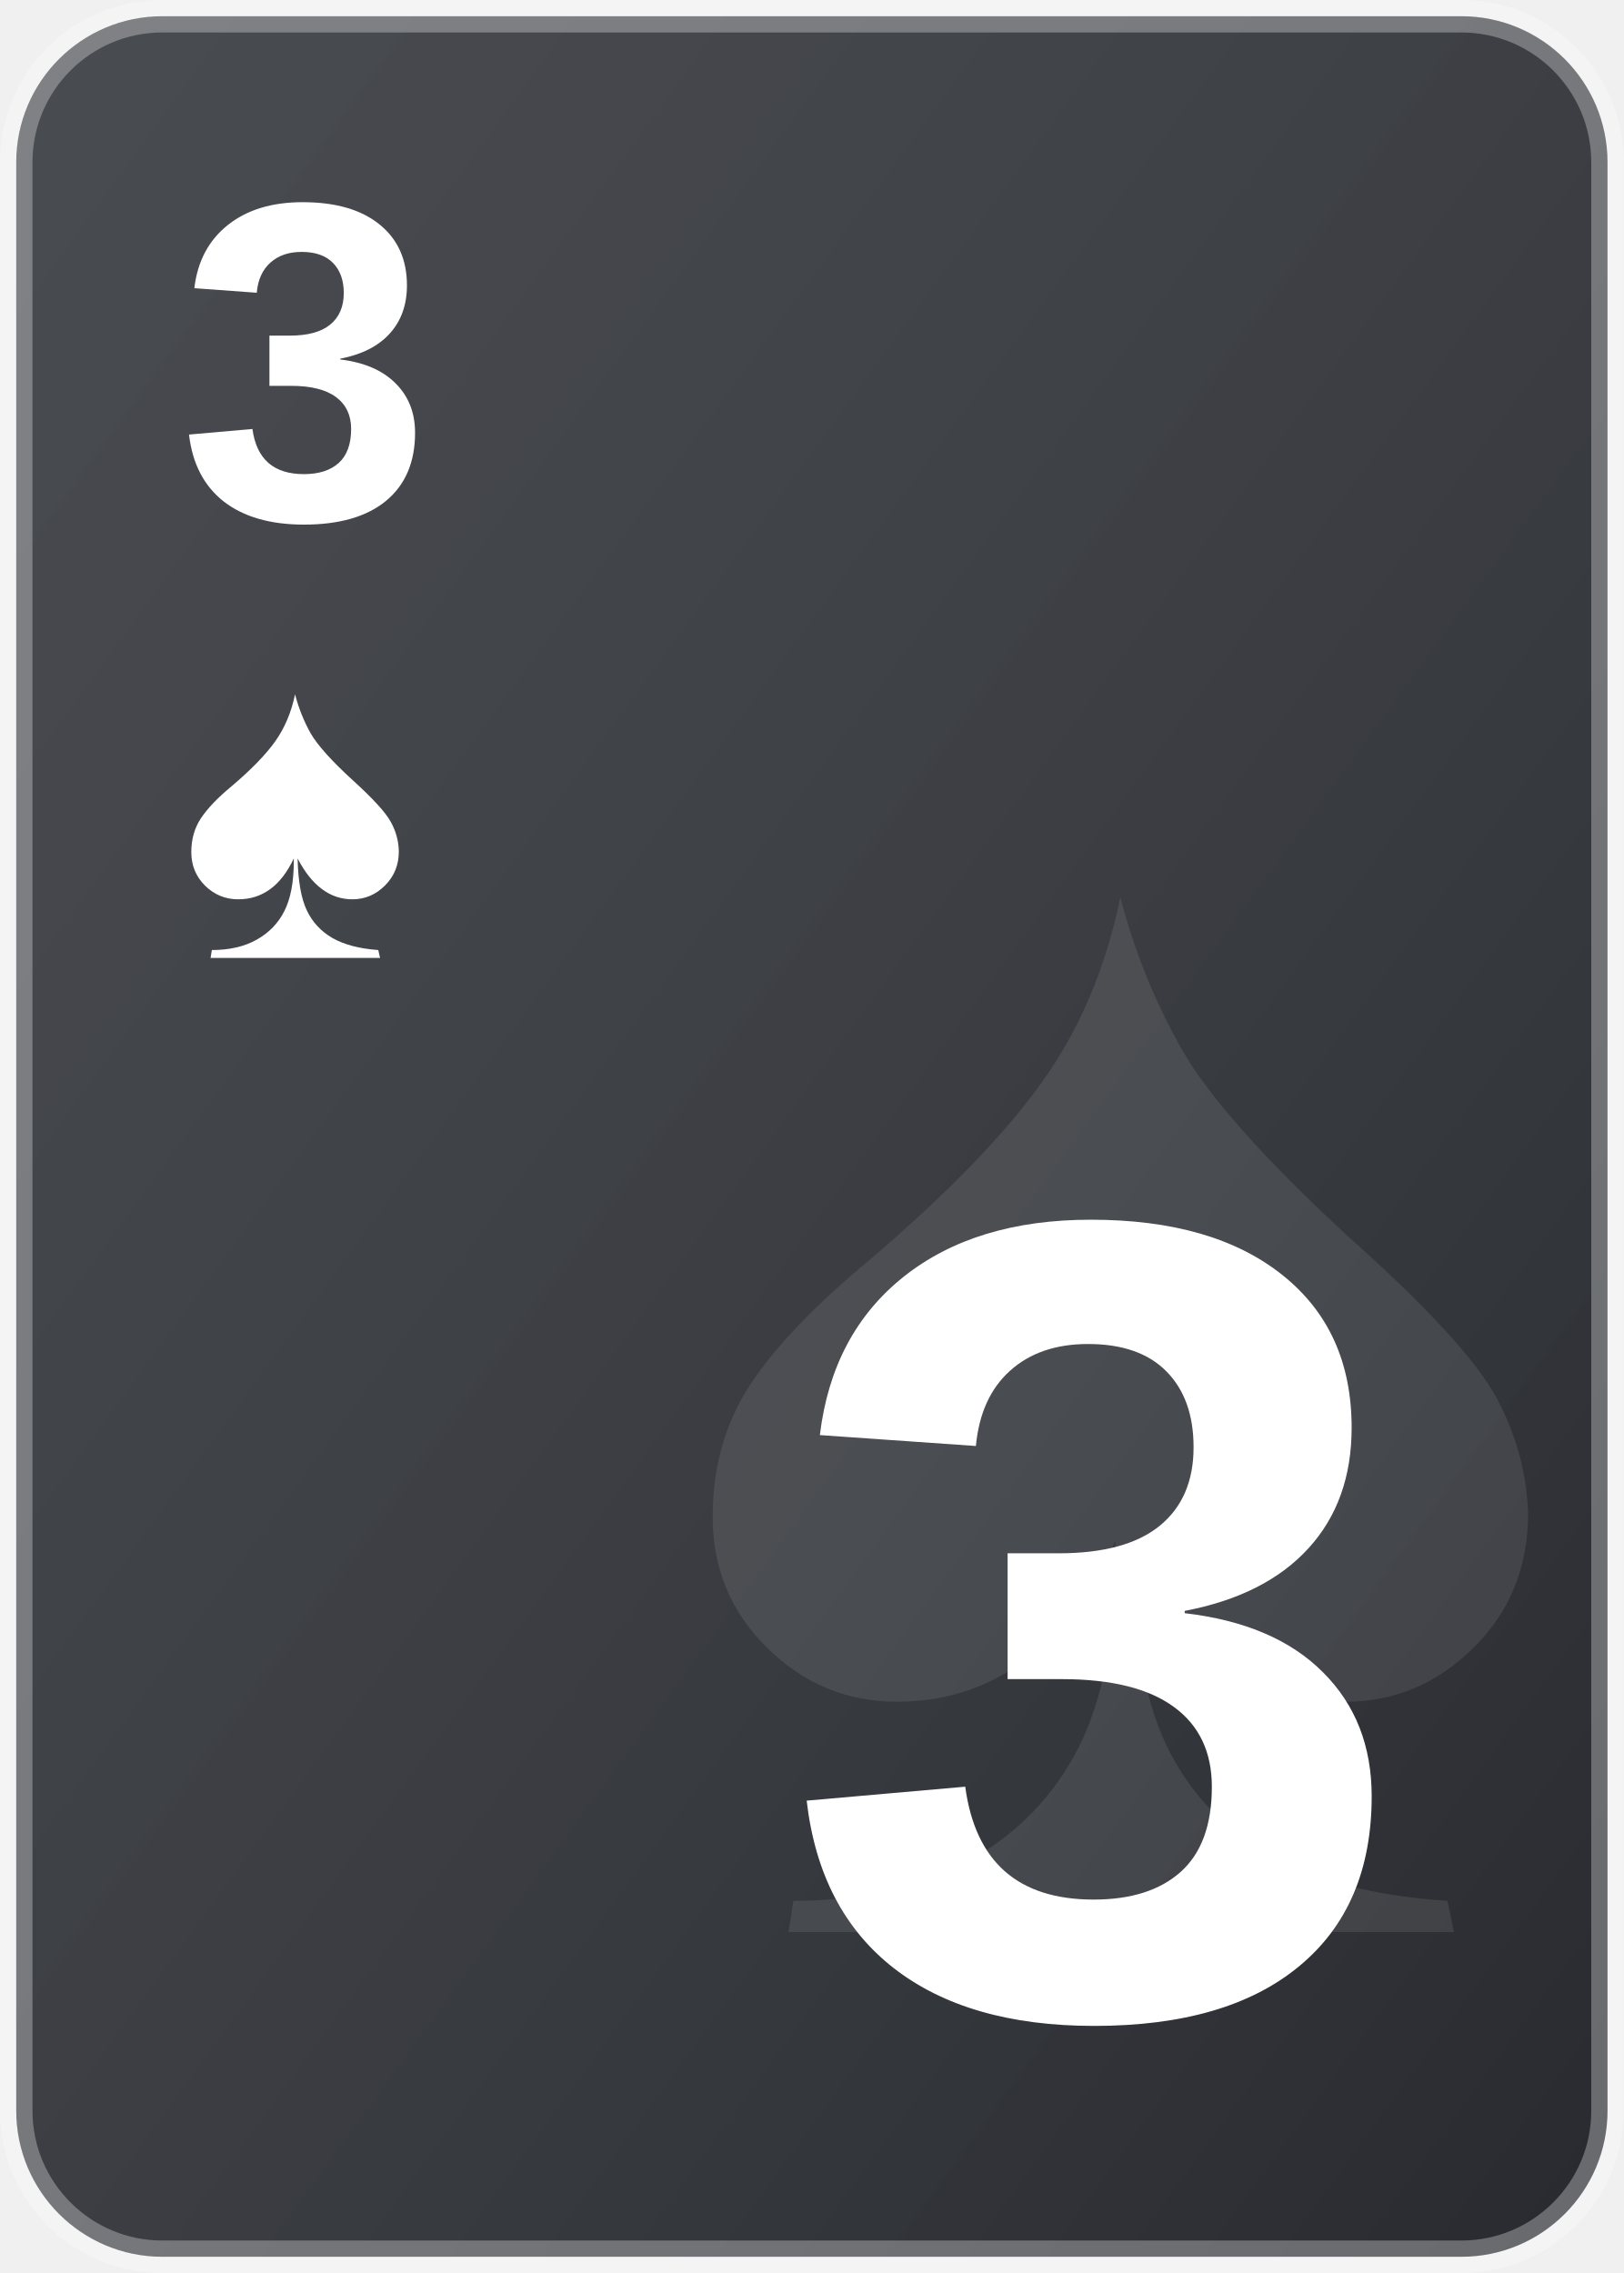
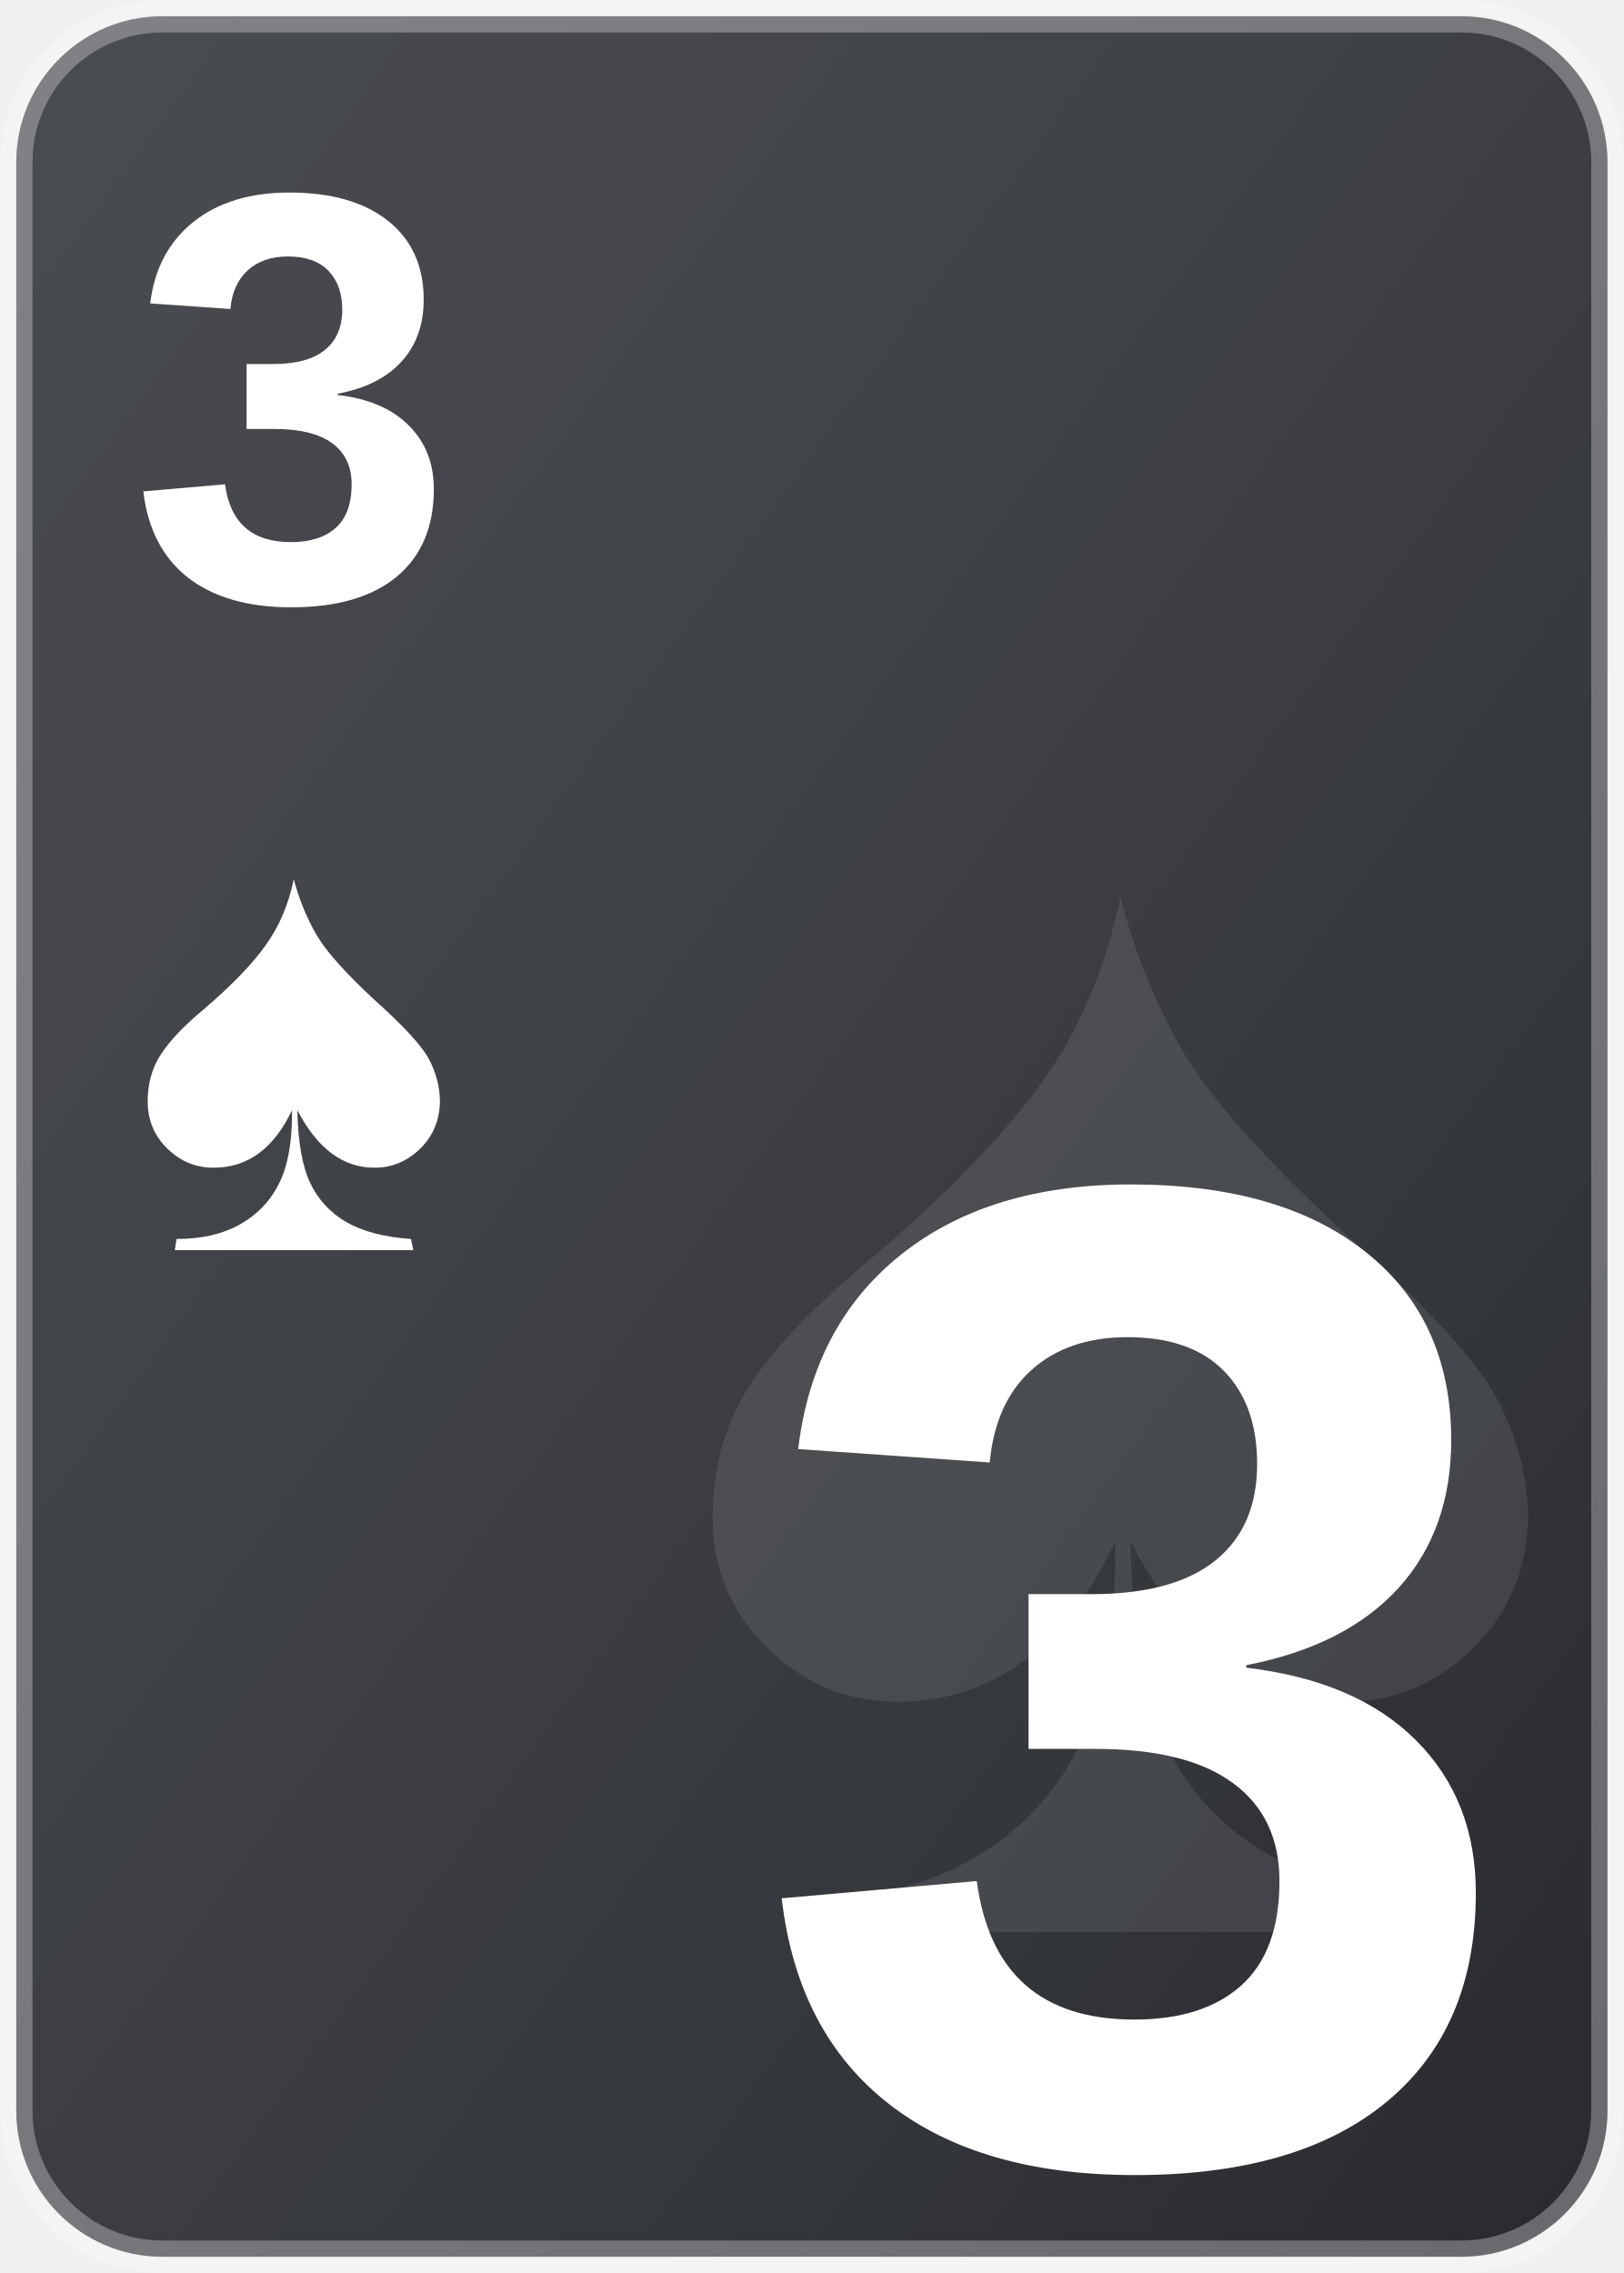
<svg xmlns="http://www.w3.org/2000/svg" viewBox="0 0 100 140" role="img" aria-labelledby="title">
  <defs>
    <linearGradient id="light" x2="1" y2="1">
      <stop stop-color="#fff" stop-opacity=".12" />
      <stop offset="1" stop-color="#000" stop-opacity=".18" />
    </linearGradient>
  </defs>
  <rect x="1" y="1" width="98" height="138" rx="9" fill="#303339" />
  <rect x="1" y="1" width="98" height="138" rx="9" fill="url(#light)" stroke="#fff" stroke-opacity=".3" stroke-width="2" />
  <g fill="#fff" font-family="Arial, sans-serif" font-weight="700">
    <text x="69" y="119" text-anchor="middle" font-size="106" opacity=".09">♠</text>
-     <text x="11" y="32" font-size="28">3</text>
-     <text x="11" y="59" font-size="27">♠</text>
-     <text x="87" y="124" text-anchor="end" font-size="70" letter-spacing="-3">3</text>
+     <text x="8" y="37" font-size="36">3</text>
+     <text x="8" y="77" font-size="38">♠</text>
+     <text x="94" y="133" text-anchor="end" font-size="86" letter-spacing="-3">3</text>
  </g>
</svg>
